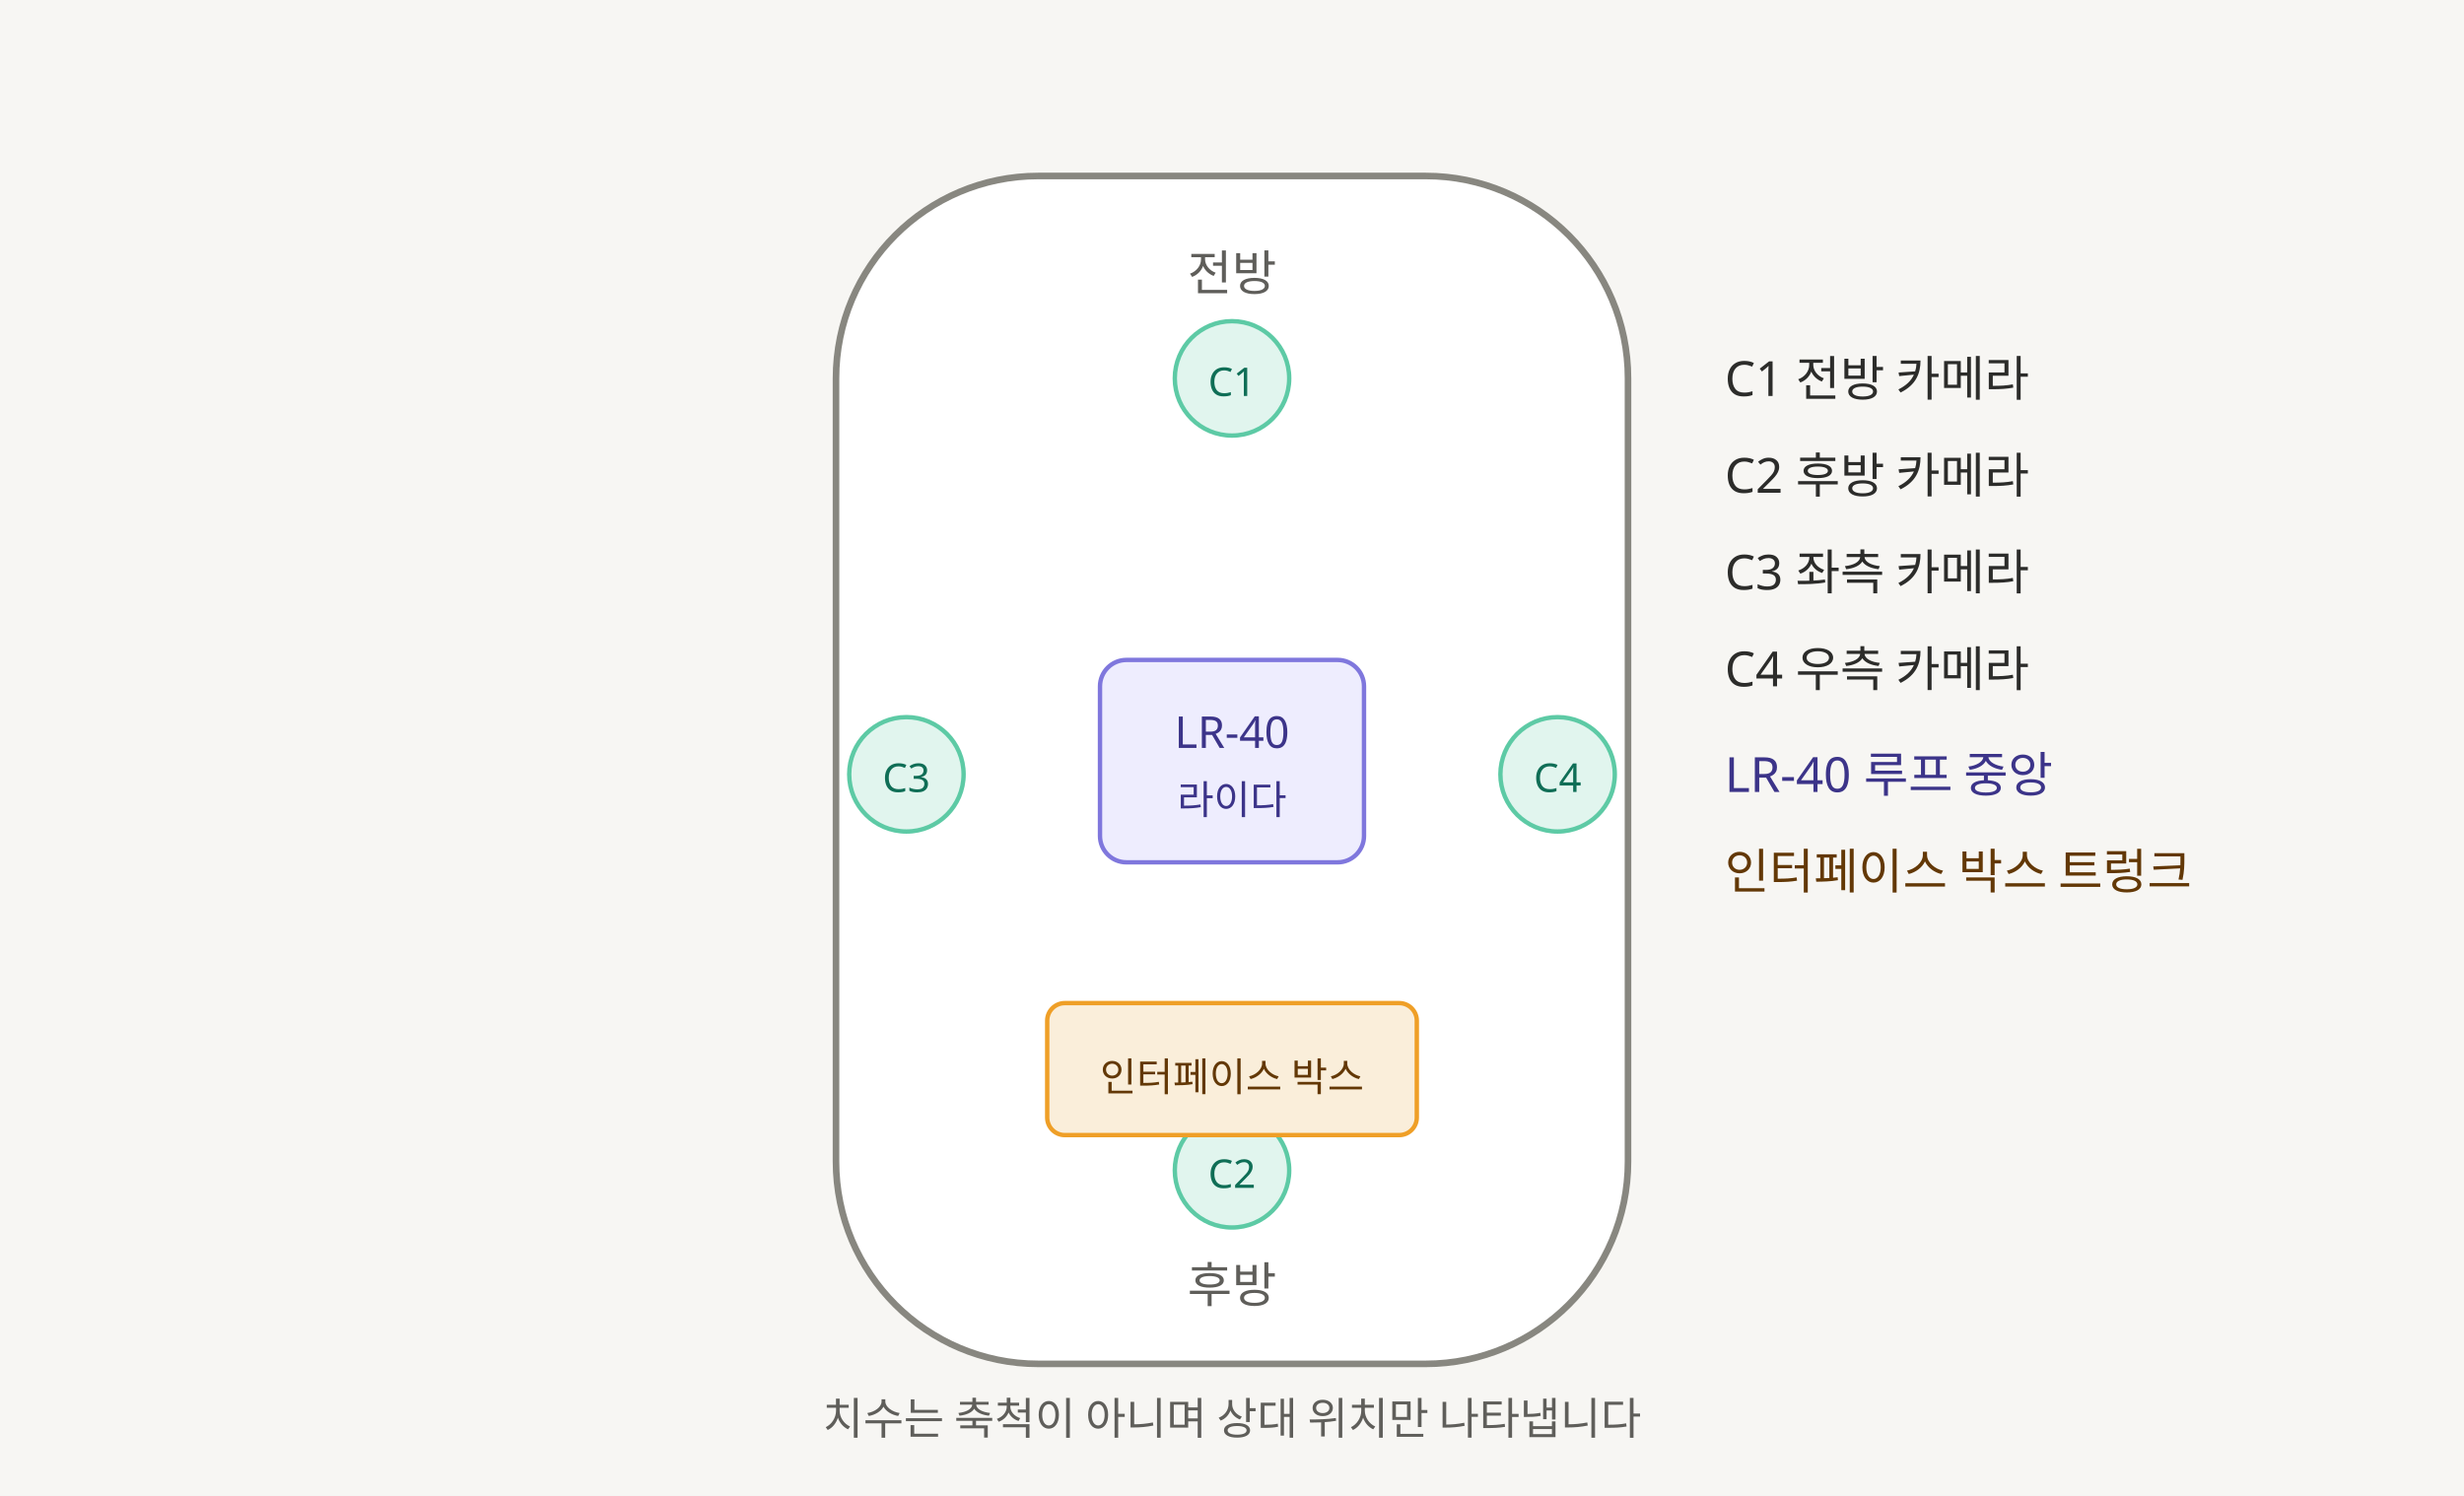
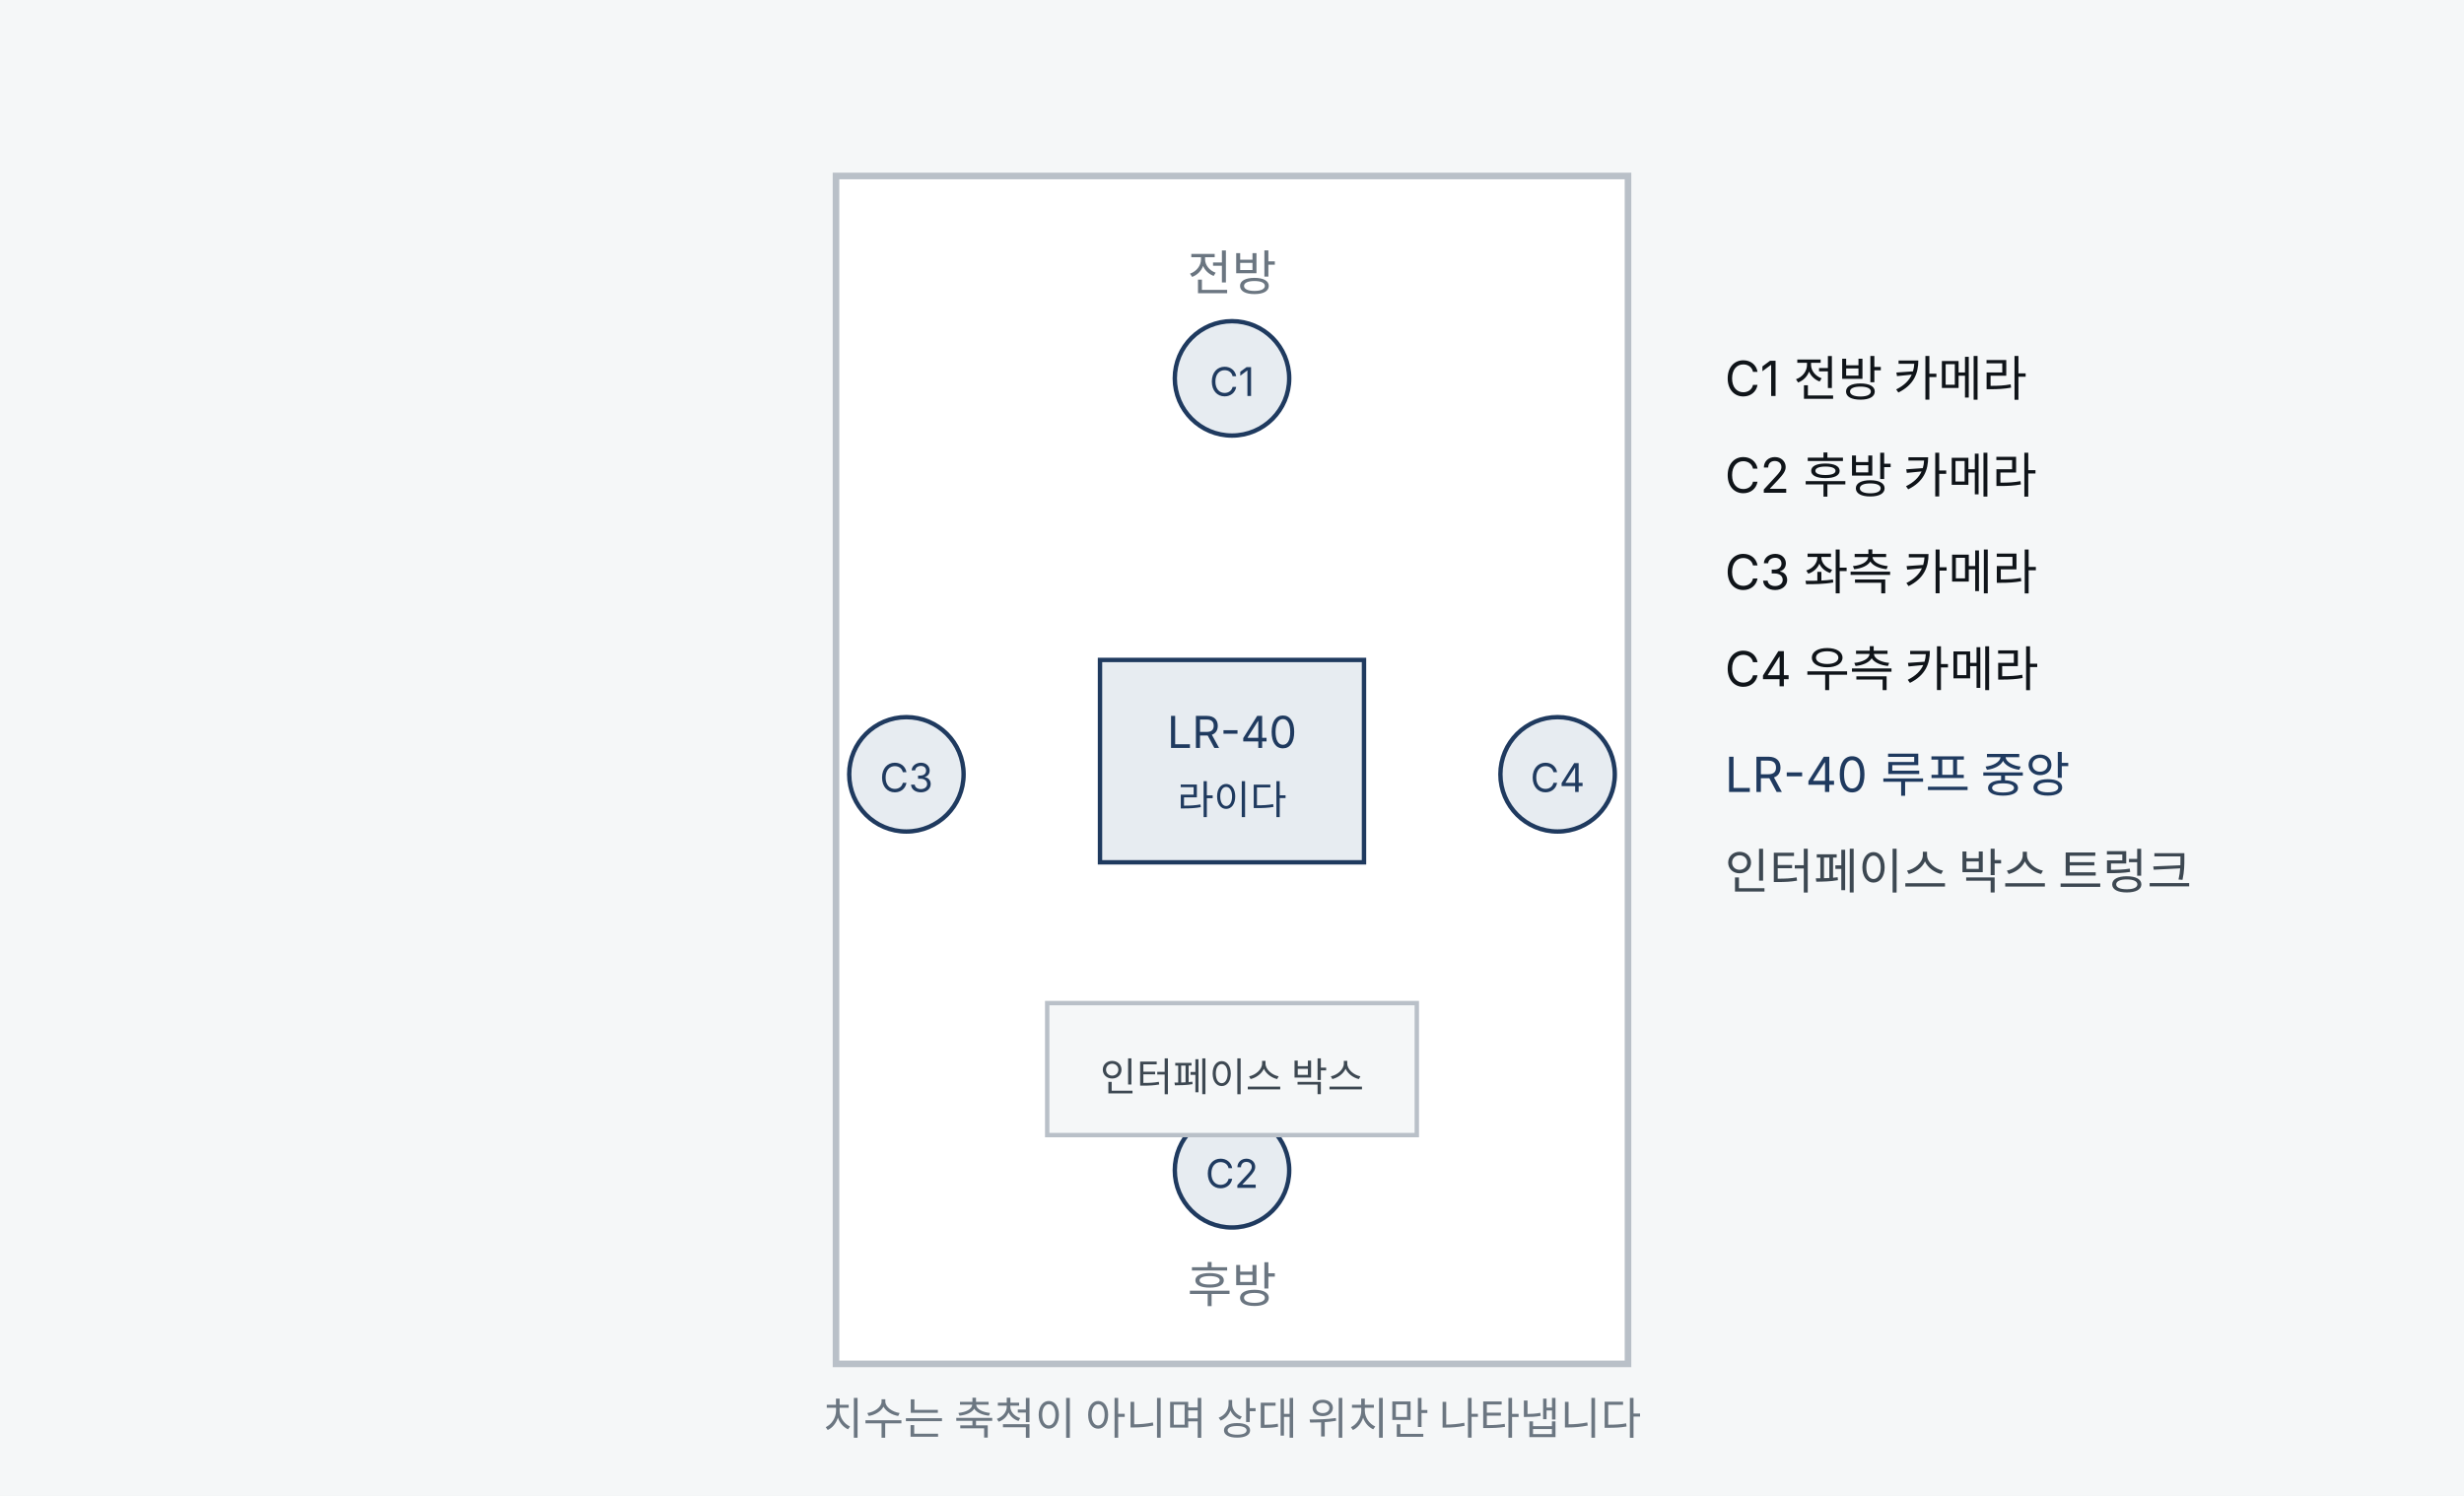
<svg xmlns="http://www.w3.org/2000/svg" viewBox="0 0 560 340" width="560" height="340" role="img" aria-label="차량 상면도에서 본 라이다와 카메라 4대의 장착 위치">
-   <rect width="560" height="340" fill="#F7F6F3" />
-   <rect x="190" y="40" width="180" height="270" rx="46" fill="#FFFFFF" stroke="#888780" stroke-width="1.5" />
-   <text x="280" y="66" font-family="sans-serif" font-size="11" fill="#5F5E5A" text-anchor="middle">전방</text>
-   <text x="280" y="296" font-family="sans-serif" font-size="11" fill="#5F5E5A" text-anchor="middle">후방</text>
-   <rect x="250" y="150" width="60" height="46" rx="6" fill="#EEEDFE" stroke="#7F77DD" />
-   <text x="280" y="170" font-family="sans-serif" font-size="10" fill="#3C3489" text-anchor="middle">LR-40</text>
-   <text x="280" y="185" font-family="sans-serif" font-size="9" fill="#3C3489" text-anchor="middle">라이다</text>
-   <circle cx="280" cy="86" r="13" fill="#E1F5EE" stroke="#5DCAA5" />
-   <text x="280" y="90" font-family="sans-serif" font-size="9" fill="#0F6E56" text-anchor="middle">C1</text>
-   <circle cx="280" cy="266" r="13" fill="#E1F5EE" stroke="#5DCAA5" />
-   <text x="280" y="270" font-family="sans-serif" font-size="9" fill="#0F6E56" text-anchor="middle">C2</text>
-   <circle cx="206" cy="176" r="13" fill="#E1F5EE" stroke="#5DCAA5" />
-   <text x="206" y="180" font-family="sans-serif" font-size="9" fill="#0F6E56" text-anchor="middle">C3</text>
-   <circle cx="354" cy="176" r="13" fill="#E1F5EE" stroke="#5DCAA5" />
-   <text x="354" y="180" font-family="sans-serif" font-size="9" fill="#0F6E56" text-anchor="middle">C4</text>
-   <rect x="238" y="228" width="84" height="30" rx="4" fill="#FAEEDA" stroke="#EF9F27" />
-   <text x="280" y="248" font-family="sans-serif" font-size="9" fill="#633806" text-anchor="middle">인터페이스 박스</text>
-   <text x="392" y="90" font-family="sans-serif" font-size="11" fill="#2C2C2A">C1 전방 카메라</text>
-   <text x="392" y="112" font-family="sans-serif" font-size="11" fill="#2C2C2A">C2 후방 카메라</text>
-   <text x="392" y="134" font-family="sans-serif" font-size="11" fill="#2C2C2A">C3 좌측 카메라</text>
-   <text x="392" y="156" font-family="sans-serif" font-size="11" fill="#2C2C2A">C4 우측 카메라</text>
-   <text x="392" y="180" font-family="sans-serif" font-size="11" fill="#3C3489">LR-40 루프 중앙</text>
-   <text x="392" y="202" font-family="sans-serif" font-size="11" fill="#633806">인터페이스 박스 트렁크</text>
-   <text x="280" y="326" font-family="sans-serif" font-size="10" fill="#5F5E5A" text-anchor="middle">치수는 축척이 아니며 상대 위치만 나타냅니다</text>
+   <rect width="560" height="340" fill="#f5f7f8" />
+   <rect x="190" y="40" width="180" height="270" fill="#ffffff" stroke="#b9c0c8" stroke-width="1.5" />
+   <text x="280" y="66" font-family="'Pretendard', -apple-system, 'Segoe UI', sans-serif" font-size="11" fill="#6b7681" text-anchor="middle">전방</text>
+   <text x="280" y="296" font-family="'Pretendard', -apple-system, 'Segoe UI', sans-serif" font-size="11" fill="#6b7681" text-anchor="middle">후방</text>
+   <rect x="250" y="150" width="60" height="46" fill="#e7ecf1" stroke="#1f3a5f" />
+   <text x="280" y="170" font-family="'Pretendard', -apple-system, 'Segoe UI', sans-serif" font-size="10" fill="#1f3a5f" text-anchor="middle">LR-40</text>
+   <text x="280" y="185" font-family="'Pretendard', -apple-system, 'Segoe UI', sans-serif" font-size="9" fill="#1f3a5f" text-anchor="middle">라이다</text>
+   <circle cx="280" cy="86" r="13" fill="#e7ecf1" stroke="#1f3a5f" />
+   <text x="280" y="90" font-family="'Pretendard', -apple-system, 'Segoe UI', sans-serif" font-size="9" fill="#1f3a5f" text-anchor="middle">C1</text>
+   <circle cx="280" cy="266" r="13" fill="#e7ecf1" stroke="#1f3a5f" />
+   <text x="280" y="270" font-family="'Pretendard', -apple-system, 'Segoe UI', sans-serif" font-size="9" fill="#1f3a5f" text-anchor="middle">C2</text>
+   <circle cx="206" cy="176" r="13" fill="#e7ecf1" stroke="#1f3a5f" />
+   <text x="206" y="180" font-family="'Pretendard', -apple-system, 'Segoe UI', sans-serif" font-size="9" fill="#1f3a5f" text-anchor="middle">C3</text>
+   <circle cx="354" cy="176" r="13" fill="#e7ecf1" stroke="#1f3a5f" />
+   <text x="354" y="180" font-family="'Pretendard', -apple-system, 'Segoe UI', sans-serif" font-size="9" fill="#1f3a5f" text-anchor="middle">C4</text>
+   <rect x="238" y="228" width="84" height="30" fill="#f5f7f8" stroke="#b9c0c8" />
+   <text x="280" y="248" font-family="'Pretendard', -apple-system, 'Segoe UI', sans-serif" font-size="9" fill="#3d4852" text-anchor="middle">인터페이스 박스</text>
+   <text x="392" y="90" font-family="'Pretendard', -apple-system, 'Segoe UI', sans-serif" font-size="11" fill="#0f1419">C1 전방 카메라</text>
+   <text x="392" y="112" font-family="'Pretendard', -apple-system, 'Segoe UI', sans-serif" font-size="11" fill="#0f1419">C2 후방 카메라</text>
+   <text x="392" y="134" font-family="'Pretendard', -apple-system, 'Segoe UI', sans-serif" font-size="11" fill="#0f1419">C3 좌측 카메라</text>
+   <text x="392" y="156" font-family="'Pretendard', -apple-system, 'Segoe UI', sans-serif" font-size="11" fill="#0f1419">C4 우측 카메라</text>
+   <text x="392" y="180" font-family="'Pretendard', -apple-system, 'Segoe UI', sans-serif" font-size="11" fill="#1f3a5f">LR-40 루프 중앙</text>
+   <text x="392" y="202" font-family="'Pretendard', -apple-system, 'Segoe UI', sans-serif" font-size="11" fill="#3d4852">인터페이스 박스 트렁크</text>
+   <text x="280" y="326" font-family="'Pretendard', -apple-system, 'Segoe UI', sans-serif" font-size="10" fill="#6b7681" text-anchor="middle">치수는 축척이 아니며 상대 위치만 나타냅니다</text>
</svg>
